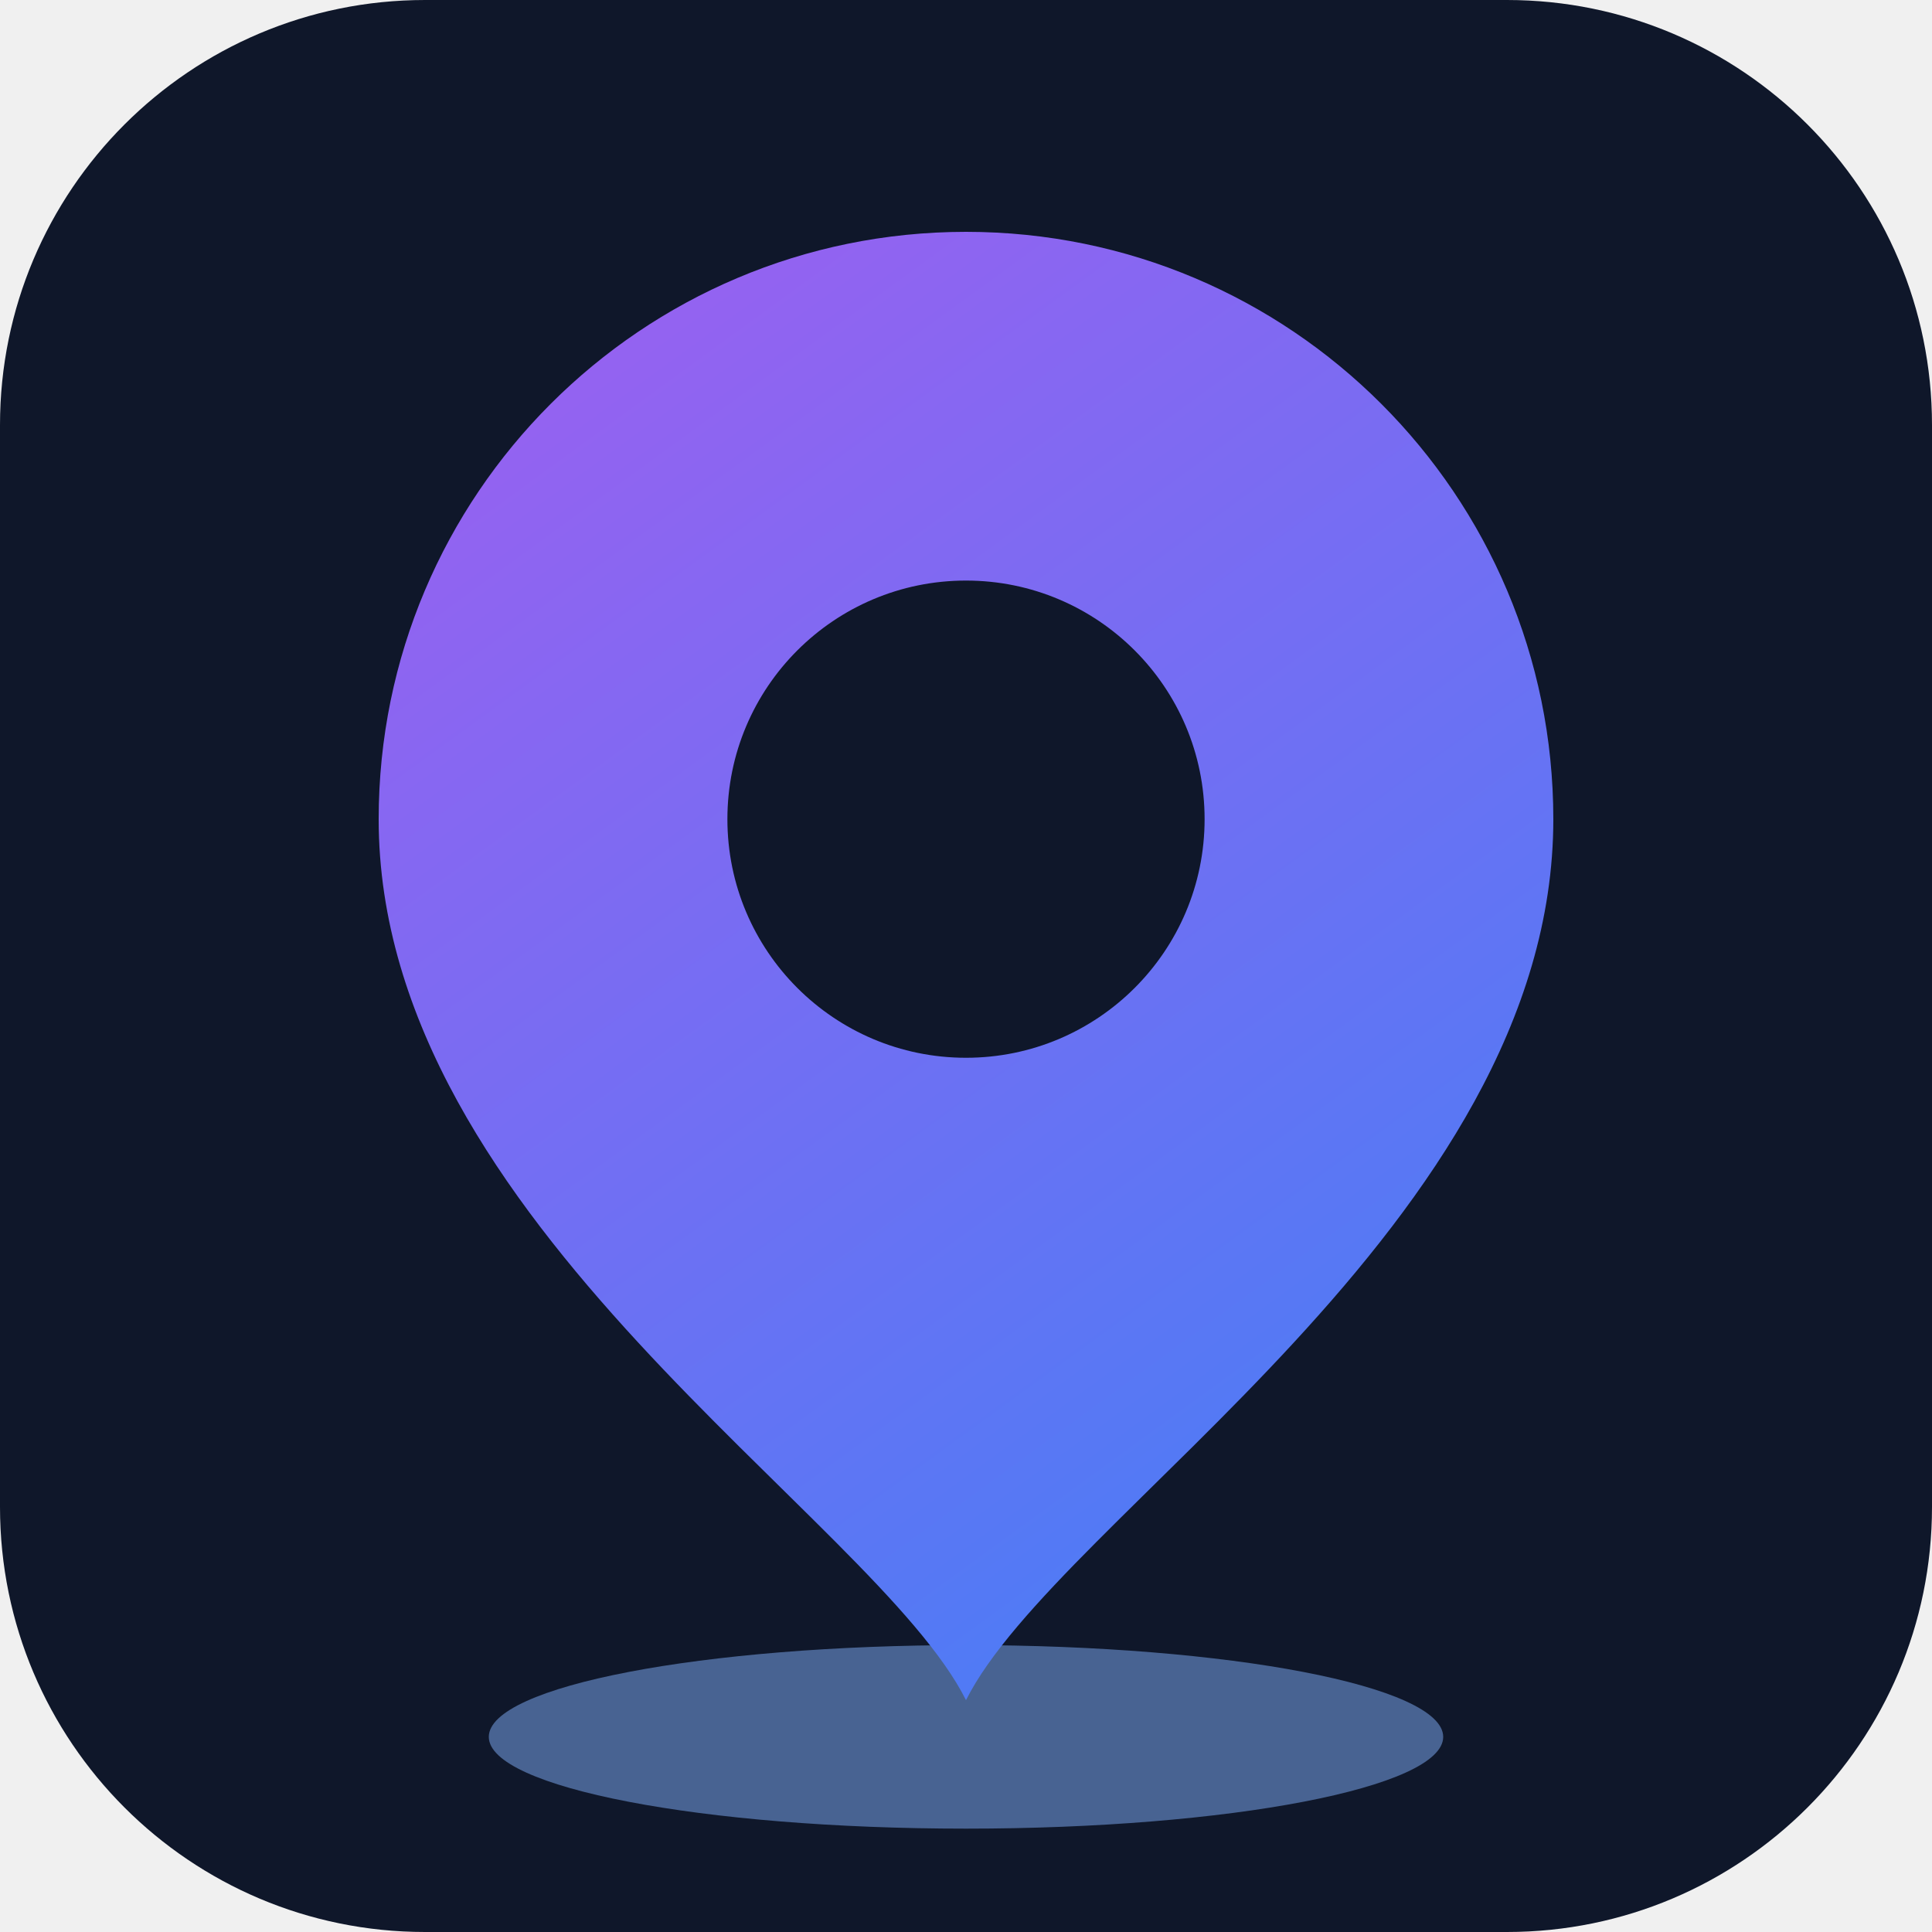
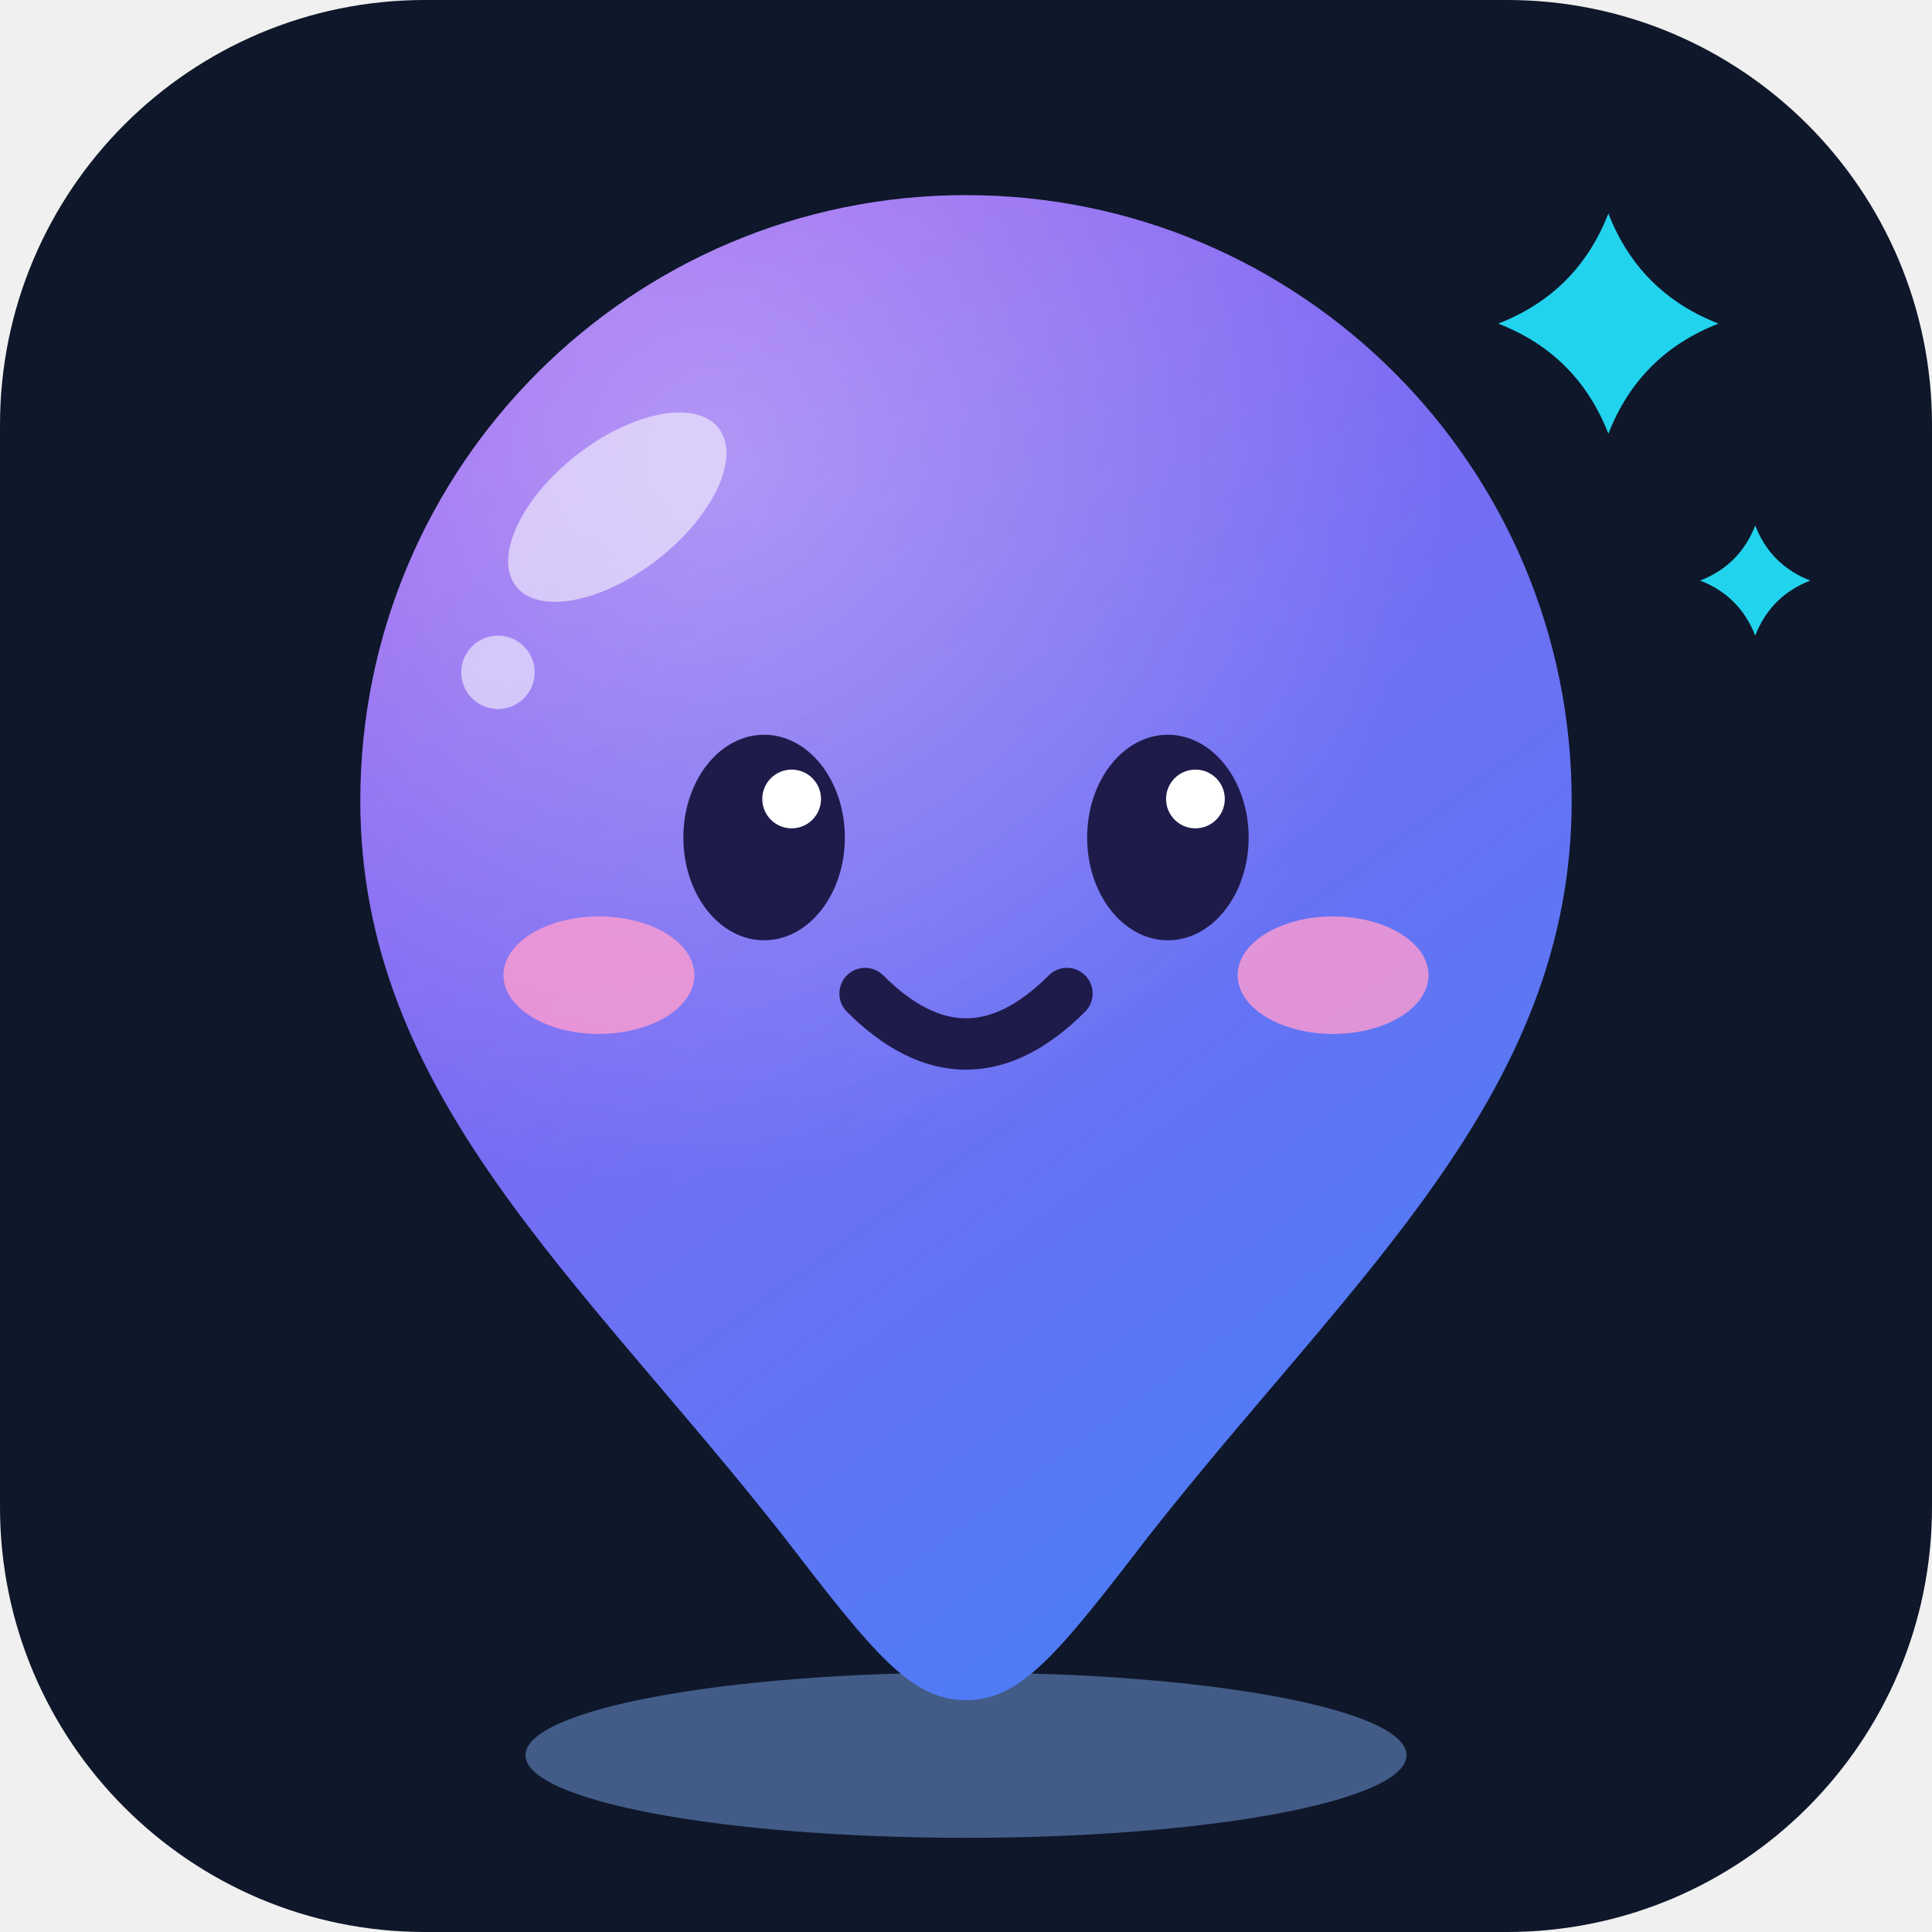
<svg xmlns="http://www.w3.org/2000/svg" viewBox="0 0 100 100">
  <defs>
    <clipPath id="tab">
      <rect width="100" height="100" rx="22" />
    </clipPath>
  </defs>
  <g clip-path="url(#tab)">
    <rect width="100" height="100" fill="#0f172a" />
    <g transform="translate(50 50) scale(0.95) translate(-50 -50)">
      <defs>
        <linearGradient id="brand" x1="18" y1="6" x2="82" y2="94" gradientUnits="userSpaceOnUse">
          <stop offset="0" stop-color="#a35df0" />
          <stop offset="1" stop-color="#3b82f6" />
        </linearGradient>
+         <radialGradient id="brand-sheen" cx="36" cy="22" r="40" gradientUnits="userSpaceOnUse">
+           <stop offset="0" stop-color="#ffffff" stop-opacity="0.32" />
+           <stop offset="1" stop-color="#ffffff" stop-opacity="0" />
+         </radialGradient>
      </defs>
-       <ellipse cx="50" cy="92" rx="26" ry="5" fill="#81aff9" opacity="0.5" />
-       <path d="M50 90 C45 80 18 64 18 42 A32 32 0 1 1 82 42 C82 64 55 80 50 90 Z M63 42 A13 13 0 1 0 37 42 A13 13 0 1 0 63 42 Z" fill="url(#brand)" fill-rule="evenodd" />
+       <ellipse cx="50" cy="93" rx="24" ry="4.5" fill="#81aff9" opacity="0.45" />
+       <path d="M50 90 C47 90 45 87.5 40 81 C29 67 17 57 17 41 A33 33 0 1 1 83 41 C83 57 71 67 60 81 C55 87.5 53 90 50 90 Z" fill="url(#brand)" />
+       <path d="M50 90 C47 90 45 87.5 40 81 C29 67 17 57 17 41 A33 33 0 1 1 83 41 C83 57 71 67 60 81 C55 87.5 53 90 50 90 Z" fill="url(#brand-sheen)" />
+       <ellipse cx="31" cy="25" rx="7" ry="3.6" transform="rotate(-38 31 25)" fill="#ffffff" opacity="0.55" />
+       <circle cx="24.5" cy="34" r="2" fill="#ffffff" opacity="0.55" />
+       <ellipse cx="30" cy="50.5" rx="5.2" ry="3.2" fill="#ff9ccf" opacity="0.8" />
+       <ellipse cx="70" cy="50.5" rx="5.2" ry="3.2" fill="#ff9ccf" opacity="0.8" />
+       <path d="M34.6 43 A4.4 5.6 0 1 0 43.4 43 A4.4 5.6 0 1 0 34.6 43 Z M56.6 43 A4.4 5.6 0 1 0 65.4 43 A4.4 5.6 0 1 0 56.6 43 Z" fill="#1e1b4b" />
+       <circle cx="40.5" cy="40.9" r="1.6" fill="#ffffff" />
+       <circle cx="62.5" cy="40.9" r="1.6" fill="#ffffff" />
+       <path d="M44.5 51.5 Q50 57 55.5 51.5" fill="none" stroke="#1e1b4b" stroke-width="2.8" stroke-linecap="round" />
+       <path d="M85 9 Q86.68 13.32 91 15 Q86.68 16.68 85 21 Q83.32 16.68 79 15 Q83.32 13.32 85 9 Z" fill="#22d3ee" />
+       <path d="M93 26 Q93.84 28.16 96 29 Q93.84 29.84 93 32 Q92.16 29.84 90 29 Q92.16 28.16 93 26 Z" fill="#22d3ee" />
    </g>
  </g>
</svg>
